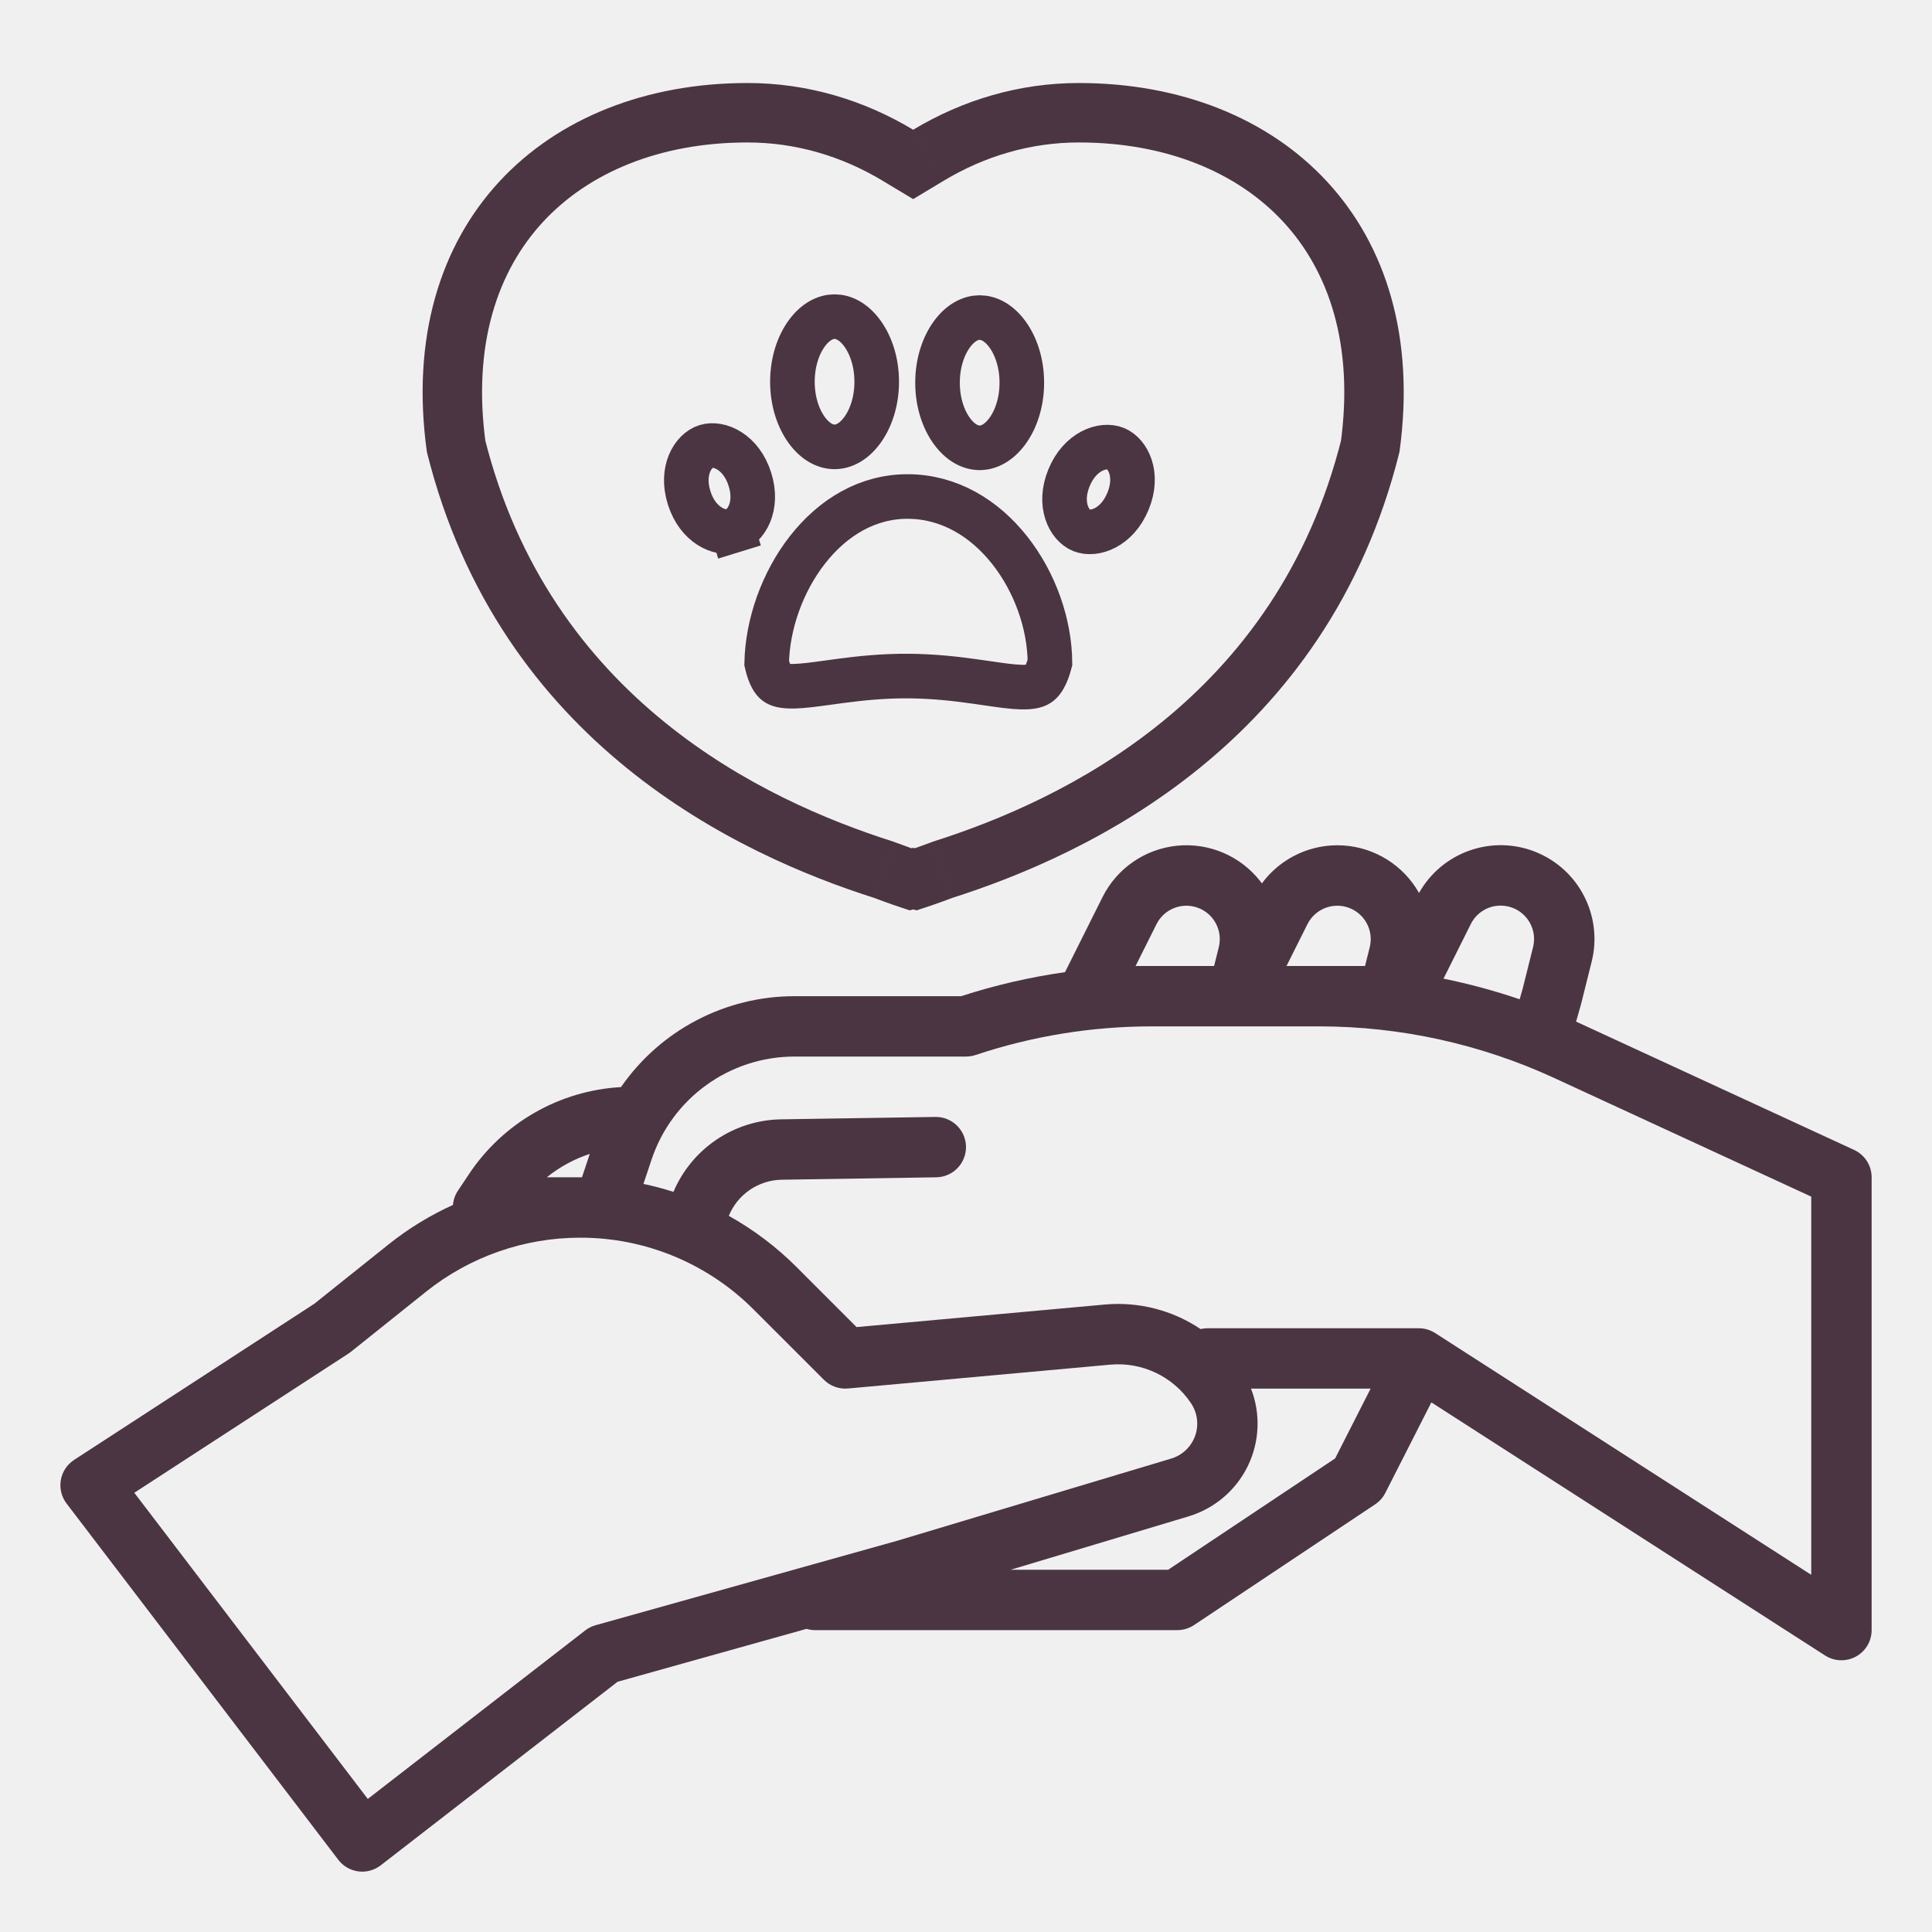
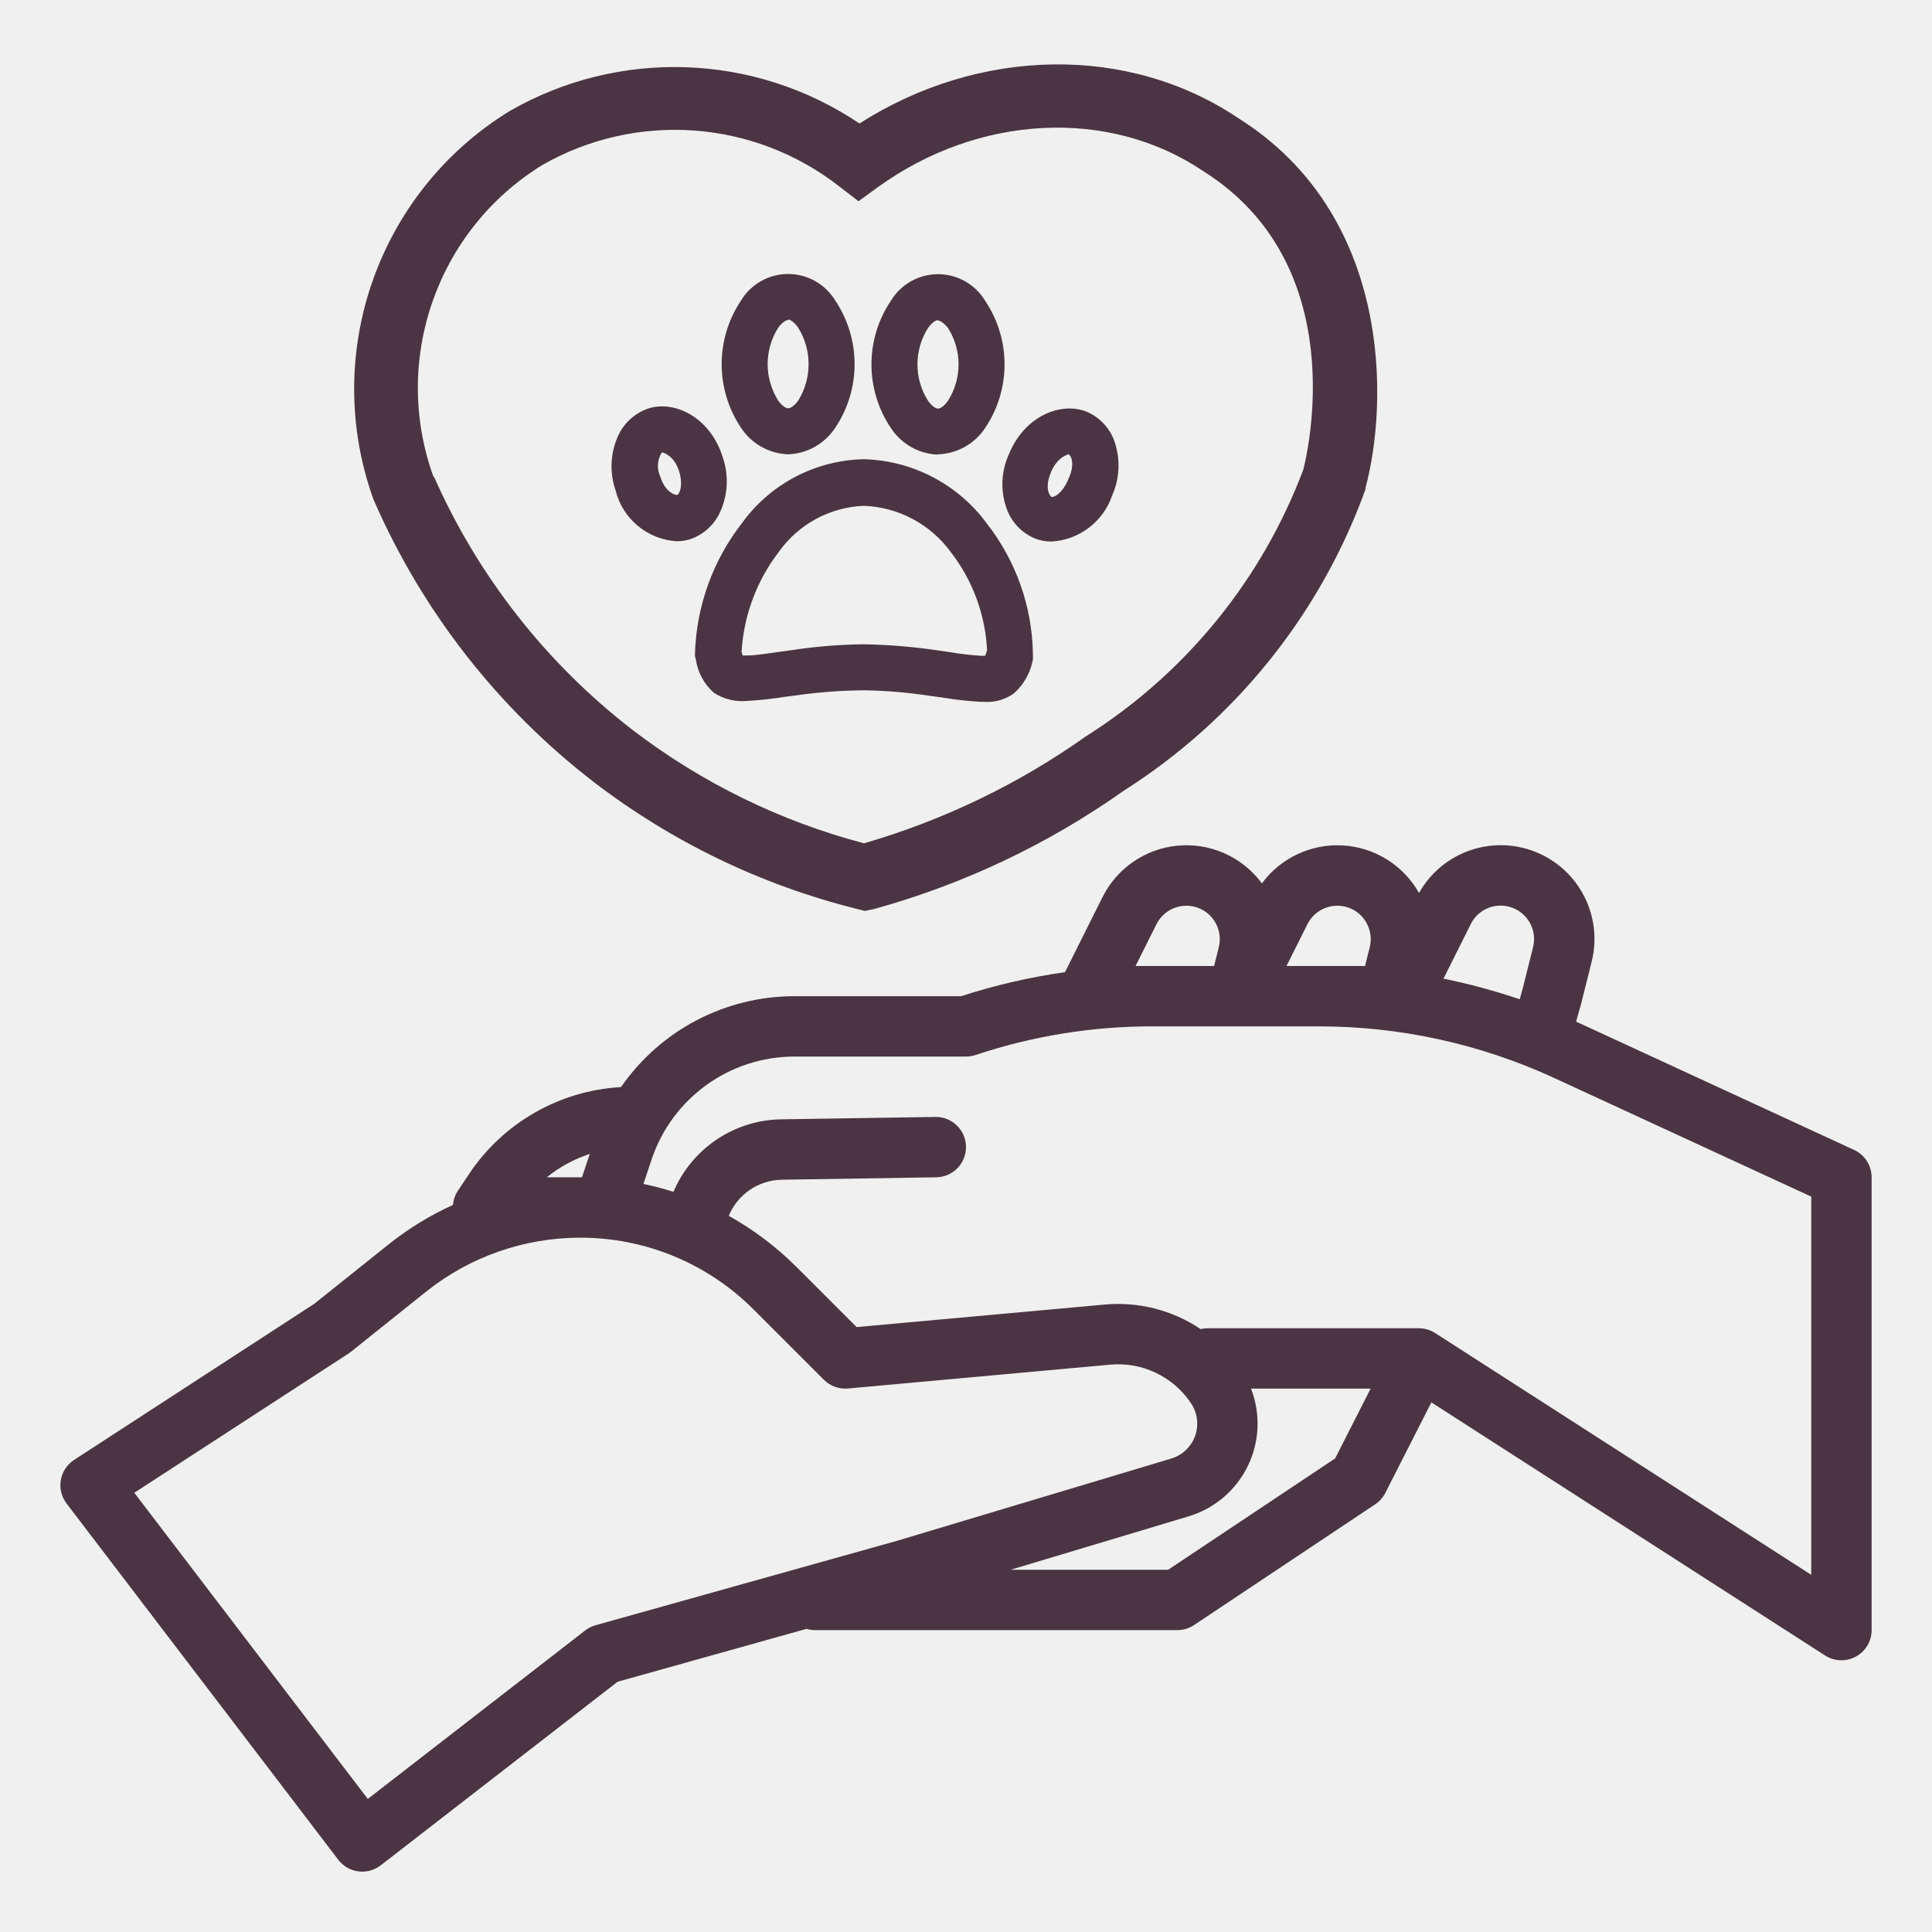
<svg xmlns="http://www.w3.org/2000/svg" width="130" height="130" fill="none">
-   <path d="m124.757 77.374-18.513-8.544c-.063-.03-.127-.056-.192-.085l.328-1.163.016-.058.702-2.809a6.308 6.308 0 0 0-11.615-4.63 6.31 6.31 0 0 0-10.574-.643c-.034-.046-.067-.094-.104-.14a6.31 6.31 0 0 0-10.617 1.06l-2.526 5.052c-2.372.337-4.71.878-6.988 1.617H53.472a14.198 14.198 0 0 0-11.686 6.117 13.172 13.172 0 0 0-10.23 5.856l-.746 1.119a2.025 2.025 0 0 0-.33.954 20.583 20.583 0 0 0-4.34 2.66l-4.988 3.989L4.988 98.233a2.03 2.03 0 0 0-.508 2.935l18.281 23.97a2.028 2.028 0 0 0 2.146.729 2.05 2.05 0 0 0 .713-.355l15.936-12.35 12.71-3.559c.188.055.383.084.578.084h24.375c.401 0 .793-.118 1.127-.341l12.188-8.125c.29-.194.525-.458.683-.769l3.096-6.089 26.495 17.033a2.036 2.036 0 0 0 2.846-.672c.186-.314.284-.672.284-1.037V79.218a2.032 2.032 0 0 0-1.18-1.844Zm-23.781-16.437a2.246 2.246 0 0 1 2.181 2.793l-.695 2.779-.206.73a42.067 42.067 0 0 0-5.126-1.388l1.836-3.671a2.234 2.234 0 0 1 2.01-1.243ZM87.978 62.18a2.248 2.248 0 0 1 4.19 1.55L91.85 65h-5.284l1.412-2.82ZM76.411 65l1.41-2.82a2.248 2.248 0 0 1 4.19 1.55L81.694 65H76.41h.001ZM36.793 79.218a9.107 9.107 0 0 1 2.892-1.574l-.525 1.574h-2.367Zm3.284 30.139c-.253.071-.49.19-.697.35l-14.632 11.339-15.711-20.601 14.413-9.368a2.24 2.24 0 0 0 .162-.117l5.065-4.052a16.615 16.615 0 0 1 10.342-3.627 16.448 16.448 0 0 1 11.707 4.85l4.712 4.712a2.035 2.035 0 0 0 1.62.586l17.643-1.604a5.898 5.898 0 0 1 5.446 2.604 2.455 2.455 0 0 1-1.338 3.714l-18.437 5.531-20.295 5.683Zm38.526-3.732H68.006l11.97-3.592a6.52 6.52 0 0 0 3.982-3.378 6.514 6.514 0 0 0 .22-5.218h8.048l-2.389 4.699-11.234 7.489Zm43.272.342-25.308-16.27a2.03 2.03 0 0 0-1.099-.322H81.25c-.156 0-.312.019-.464.055a9.95 9.95 0 0 0-6.452-1.65l-16.696 1.517-4.039-4.04a20.715 20.715 0 0 0-4.56-3.445 3.922 3.922 0 0 1 3.55-2.431L63 79.218a2.03 2.03 0 1 0-.063-4.062l-10.41.162a8.008 8.008 0 0 0-7.212 4.879 20.445 20.445 0 0 0-2.02-.534l.543-1.624a10.144 10.144 0 0 1 9.635-6.946H65c.218 0 .435-.035.642-.104a37.49 37.49 0 0 1 11.875-1.927h11.289a37.81 37.81 0 0 1 15.736 3.456l17.333 8v25.449Z" fill="#4B3542" />
-   <mask id="a" fill="#fff">
-     <path fill-rule="evenodd" clip-rule="evenodd" d="M58.827 60.42C49.73 57.524 33.61 50.064 28.723 30.409 26.589 14.985 36.68 5.586 50.296 5.586c4.013 0 7.801 1.133 11.15 3.144 3.347-2.01 7.136-3.144 11.148-3.144 13.617 0 23.708 9.399 21.574 24.822C89.28 50.063 73.16 57.523 64.064 60.421c-.744.284-1.54.562-2.388.835l-.23-.063-.231.063a47.645 47.645 0 0 1-2.388-.835Z" />
-   </mask>
-   <path d="m58.827 60.42 1.426-3.736-.105-.04-.107-.035-1.214 3.812ZM28.723 30.409l-3.962.549.029.21.051.207 3.882-.966ZM61.445 8.73l-2.06 3.43 2.06 1.237 2.06-1.238-2.06-3.429Zm32.723 21.678 3.881.966.052-.207.029-.21-3.962-.549ZM64.064 60.421l-1.214-3.812-.107.035-.105.04 1.426 3.737Zm-2.388.835-1.04 3.862 1.141.307 1.124-.362-1.225-3.807Zm-.23-.063 1.052-3.859-1.053-.287-1.052.287 1.052 3.86Zm-.231.063-1.226 3.807 1.125.362 1.14-.307-1.04-3.862Zm-1.174-4.647c-8.663-2.76-23.06-9.567-27.436-27.166l-7.764 1.93c5.398 21.71 23.242 29.823 32.771 32.859l2.429-7.623ZM32.685 29.86c-.928-6.706.827-11.658 3.854-14.93 3.07-3.319 7.856-5.344 13.757-5.344v-8c-7.715 0-14.783 2.674-19.629 7.91-4.889 5.284-7.112 12.743-5.906 21.46l7.924-1.096ZM50.296 9.586c3.24 0 6.323.912 9.09 2.573l4.119-6.858c-3.93-2.36-8.424-3.715-13.209-3.715v8Zm22.298-8c-4.784 0-9.279 1.355-13.208 3.715l4.119 6.858c2.767-1.662 5.849-2.573 9.09-2.573v-8Zm25.536 29.37c1.206-8.716-1.018-16.176-5.907-21.46-4.845-5.236-11.913-7.91-19.629-7.91v8c5.901 0 10.687 2.025 13.757 5.344 3.028 3.272 4.782 8.224 3.855 14.93l7.924 1.097ZM65.278 64.233c9.53-3.036 27.374-11.148 32.771-32.858l-7.763-1.93C85.91 47.041 71.512 53.848 62.85 56.608l2.428 7.623Zm-2.64-7.548c-.67.255-1.398.51-2.188.764l2.451 7.615c.908-.292 1.77-.593 2.59-.905l-2.853-7.474Zm.077.71-.217-.06-2.105 7.718.243.066 2.08-7.725Zm-.46 7.724.243-.066-2.105-7.718-.218.06 2.08 7.724Zm-4.855-.96a51.54 51.54 0 0 0 2.59.905l2.45-7.615a43.689 43.689 0 0 1-2.187-.764L57.4 64.158Z" fill="#4B3542" mask="url(#a)" />
-   <path d="M67.947 37.031c1.696 2.15 2.679 4.945 2.703 7.547-.25.945-.536 1.283-.711 1.418-.175.134-.483.257-1.234.236-.625-.017-1.345-.122-2.286-.259l-.747-.107c-1.272-.18-2.786-.363-4.53-.376-1.746-.012-3.276.155-4.568.325-.31.041-.597.08-.868.118-.907.124-1.615.222-2.236.24-.786.023-1.097-.101-1.257-.223-.146-.111-.414-.412-.625-1.335.057-2.623 1.053-5.456 2.75-7.623 1.721-2.198 4.066-3.603 6.783-3.583 2.736.02 5.103 1.437 6.826 3.622Zm-8.955-11.344c0 1.337-.402 2.488-.978 3.27-.576.781-1.25 1.112-1.858 1.112-.608 0-1.282-.33-1.859-1.113-.575-.78-.977-1.932-.977-3.269 0-1.337.401-2.488.977-3.27.577-.781 1.25-1.112 1.859-1.112.608 0 1.282.33 1.858 1.113.576.78.978 1.932.978 3.269Zm-9.674 10.022.442 1.434-.442-1.434c-.87.269-2.362-.353-2.948-2.214-.585-1.859.284-3.193 1.143-3.458.87-.269 2.36.353 2.947 2.214.585 1.859-.284 3.193-1.142 3.458Zm19.438-9.958c0 1.337-.402 2.488-.978 3.269-.576.782-1.25 1.113-1.858 1.113-.608 0-1.283-.331-1.859-1.113-.576-.781-.977-1.932-.977-3.27 0-1.337.401-2.488.977-3.269.576-.782 1.25-1.113 1.859-1.113.608 0 1.282.331 1.858 1.113.576.781.978 1.932.978 3.27Zm7.146 7.973c-.743 1.808-2.284 2.304-3.127 1.964-.83-.334-1.584-1.734-.843-3.54.743-1.807 2.284-2.303 3.127-1.963.83.334 1.585 1.734.843 3.54Z" stroke="#4B3542" stroke-width="3" />
+   <path d="m124.757 77.374-18.513-8.544c-.063-.03-.127-.056-.192-.085l.328-1.163.016-.058.702-2.809a6.308 6.308 0 0 0-11.615-4.63 6.31 6.31 0 0 0-10.574-.643c-.034-.046-.067-.094-.104-.14a6.31 6.31 0 0 0-10.617 1.06l-2.526 5.052c-2.372.337-4.71.878-6.988 1.617H53.472a14.198 14.198 0 0 0-11.686 6.117 13.172 13.172 0 0 0-10.23 5.856l-.746 1.119a2.025 2.025 0 0 0-.33.954 20.583 20.583 0 0 0-4.34 2.66l-4.988 3.989L4.988 98.233a2.03 2.03 0 0 0-.508 2.935l18.281 23.97a2.028 2.028 0 0 0 2.146.729 2.05 2.05 0 0 0 .713-.355l15.936-12.35 12.71-3.559c.188.055.383.084.578.084h24.375c.401 0 .793-.118 1.127-.341l12.188-8.125c.29-.194.525-.458.683-.769l3.096-6.089 26.495 17.033a2.036 2.036 0 0 0 2.846-.672c.186-.314.284-.672.284-1.037V79.218a2.032 2.032 0 0 0-1.18-1.844Zm-23.781-16.437a2.246 2.246 0 0 1 2.181 2.793l-.695 2.779-.206.73a42.067 42.067 0 0 0-5.126-1.388l1.836-3.671a2.234 2.234 0 0 1 2.01-1.243ZM87.978 62.18a2.248 2.248 0 0 1 4.19 1.55L91.85 65h-5.284l1.412-2.82ZM76.411 65l1.41-2.82a2.248 2.248 0 0 1 4.19 1.55L81.694 65H76.41h.001ZM36.793 79.218a9.107 9.107 0 0 1 2.892-1.574l-.525 1.574h-2.367Zm3.284 30.139c-.253.071-.49.19-.697.35l-14.632 11.339-15.711-20.601 14.413-9.368a2.24 2.24 0 0 0 .162-.117l5.065-4.052a16.615 16.615 0 0 1 10.342-3.627 16.448 16.448 0 0 1 11.707 4.85l4.712 4.712a2.035 2.035 0 0 0 1.62.586l17.643-1.604a5.898 5.898 0 0 1 5.446 2.604 2.455 2.455 0 0 1-1.338 3.714l-18.437 5.531-20.295 5.683Zm38.526-3.732H68.006l11.97-3.592a6.52 6.52 0 0 0 3.982-3.378 6.514 6.514 0 0 0 .22-5.218h8.048l-2.389 4.699-11.234 7.489Zm43.272.342-25.308-16.27a2.03 2.03 0 0 0-1.099-.322H81.25c-.156 0-.312.019-.464.055a9.95 9.95 0 0 0-6.452-1.65l-16.696 1.517-4.039-4.04a20.715 20.715 0 0 0-4.56-3.445 3.922 3.922 0 0 1 3.55-2.431L63 79.218a2.03 2.03 0 1 0-.063-4.062l-10.41.162a8.008 8.008 0 0 0-7.212 4.879 20.445 20.445 0 0 0-2.02-.534l.543-1.624a10.144 10.144 0 0 1 9.635-6.946H65c.218 0 .435-.035.642-.104a37.49 37.49 0 0 1 11.875-1.927h11.289a37.81 37.81 0 0 1 15.736 3.456l17.333 8v25.449ZM66.15 47.222h-.217c-.85-.05-1.698-.147-2.538-.289l-.763-.103a32.848 32.848 0 0 0-4.468-.382c-1.505.01-3.008.12-4.498.33l-.877.114c-.824.132-1.654.221-2.487.268a3.477 3.477 0 0 1-2.27-.547 3.725 3.725 0 0 1-1.217-2.27l-.052-.185v-.176a15.022 15.022 0 0 1 3.168-8.79 10.37 10.37 0 0 1 8.16-4.292h.063a10.617 10.617 0 0 1 8.254 4.333 14.63 14.63 0 0 1 3.095 8.729v.412a4.014 4.014 0 0 1-1.29 2.291c-.6.425-1.331.622-2.063.557Zm-8.182-3.869h.196c1.634.03 3.264.164 4.88.402l.784.114c.721.122 1.448.209 2.177.258h.279c.052-.118.097-.238.134-.361a11.72 11.72 0 0 0-2.455-6.634 7.585 7.585 0 0 0-5.84-3.096 7.367 7.367 0 0 0-5.716 3.096 12.195 12.195 0 0 0-2.507 6.747l.072.227h.268c.557 0 1.249-.113 2.136-.237l.908-.124a34.947 34.947 0 0 1 4.705-.392h-.02Zm12.794-6.913a2.982 2.982 0 0 1-1.145-.216 3.416 3.416 0 0 1-1.837-1.878 4.87 4.87 0 0 1 .103-3.776c1.084-2.642 3.56-3.54 5.231-2.869a3.415 3.415 0 0 1 1.816 1.837 4.963 4.963 0 0 1-.093 3.797 4.591 4.591 0 0 1-4.086 3.105h.01Zm1.145-5.87s-.743.134-1.186 1.197c-.444 1.062-.104 1.547 0 1.65.103.103.742-.134 1.176-1.197.464-1 .175-1.578.01-1.65Zm-26.361 5.85a4.52 4.52 0 0 1-4.127-3.426 4.963 4.963 0 0 1 .227-3.786 3.477 3.477 0 0 1 2.012-1.733c1.723-.537 4.127.577 4.973 3.29a4.983 4.983 0 0 1-.227 3.798 3.446 3.446 0 0 1-1.97 1.723 3.096 3.096 0 0 1-.888.134Zm-1-5.995a1.67 1.67 0 0 0-.125 1.62c.32 1.032.919 1.238 1.104 1.259.186.02.475-.63.165-1.61-.31-.98-1-1.248-1.145-1.248v-.02Zm18.57.165a3.953 3.953 0 0 1-3.167-1.785 7.666 7.666 0 0 1 0-8.573 3.705 3.705 0 0 1 6.335 0 7.666 7.666 0 0 1 0 8.573 3.95 3.95 0 0 1-3.178 1.765l.01.02Zm0-9.048c-.134 0-.392.134-.67.526a4.57 4.57 0 0 0 0 4.9c.279.393.536.527.67.527.135 0 .372-.113.671-.526a4.57 4.57 0 0 0 0-4.9c-.31-.393-.578-.506-.68-.506l.01-.021Zm-10.08 9.028a3.962 3.962 0 0 1-3.167-1.775 7.687 7.687 0 0 1 0-8.584 3.704 3.704 0 0 1 6.325 0 7.686 7.686 0 0 1 0 8.584 3.961 3.961 0 0 1-3.158 1.775Zm0-9.038c-.113 0-.371.113-.67.515a4.592 4.592 0 0 0 0 4.912c.299.412.557.515.67.515.114 0 .361-.103.671-.515a4.653 4.653 0 0 0 0-4.912c-.31-.433-.567-.546-.67-.546v.03Z" fill="#4B3542" />
+   <path d="m58.19 61.295-.553-.141a48.253 48.253 0 0 1-17.659-8.515 48.318 48.318 0 0 1-14.787-18.894l-.065-.151a21.948 21.948 0 0 1 9.143-26.108 22.274 22.274 0 0 1 23.563.823c8.049-5.146 18.102-5.33 25.49-.358 10.346 6.5 10.119 19.132 8.548 24.917v.087a40.192 40.192 0 0 1-16.25 20.247 54.037 54.037 0 0 1-16.803 7.963l-.628.13Zm-29.002-29.25A44.006 44.006 0 0 0 42.622 49.16a44.137 44.137 0 0 0 15.513 7.584 49.833 49.833 0 0 0 14.96-7.215l.12-.076A36.345 36.345 0 0 0 87.699 31.59c.271-1.084 3.315-13.759-6.749-20.085-6.338-4.269-15.102-3.803-21.873 1.083l-1.31.953-1.279-.986a17.983 17.983 0 0 0-19.998-1.451 17.615 17.615 0 0 0-7.302 21.038v-.097Z" fill="#4B3542" />
</svg>
